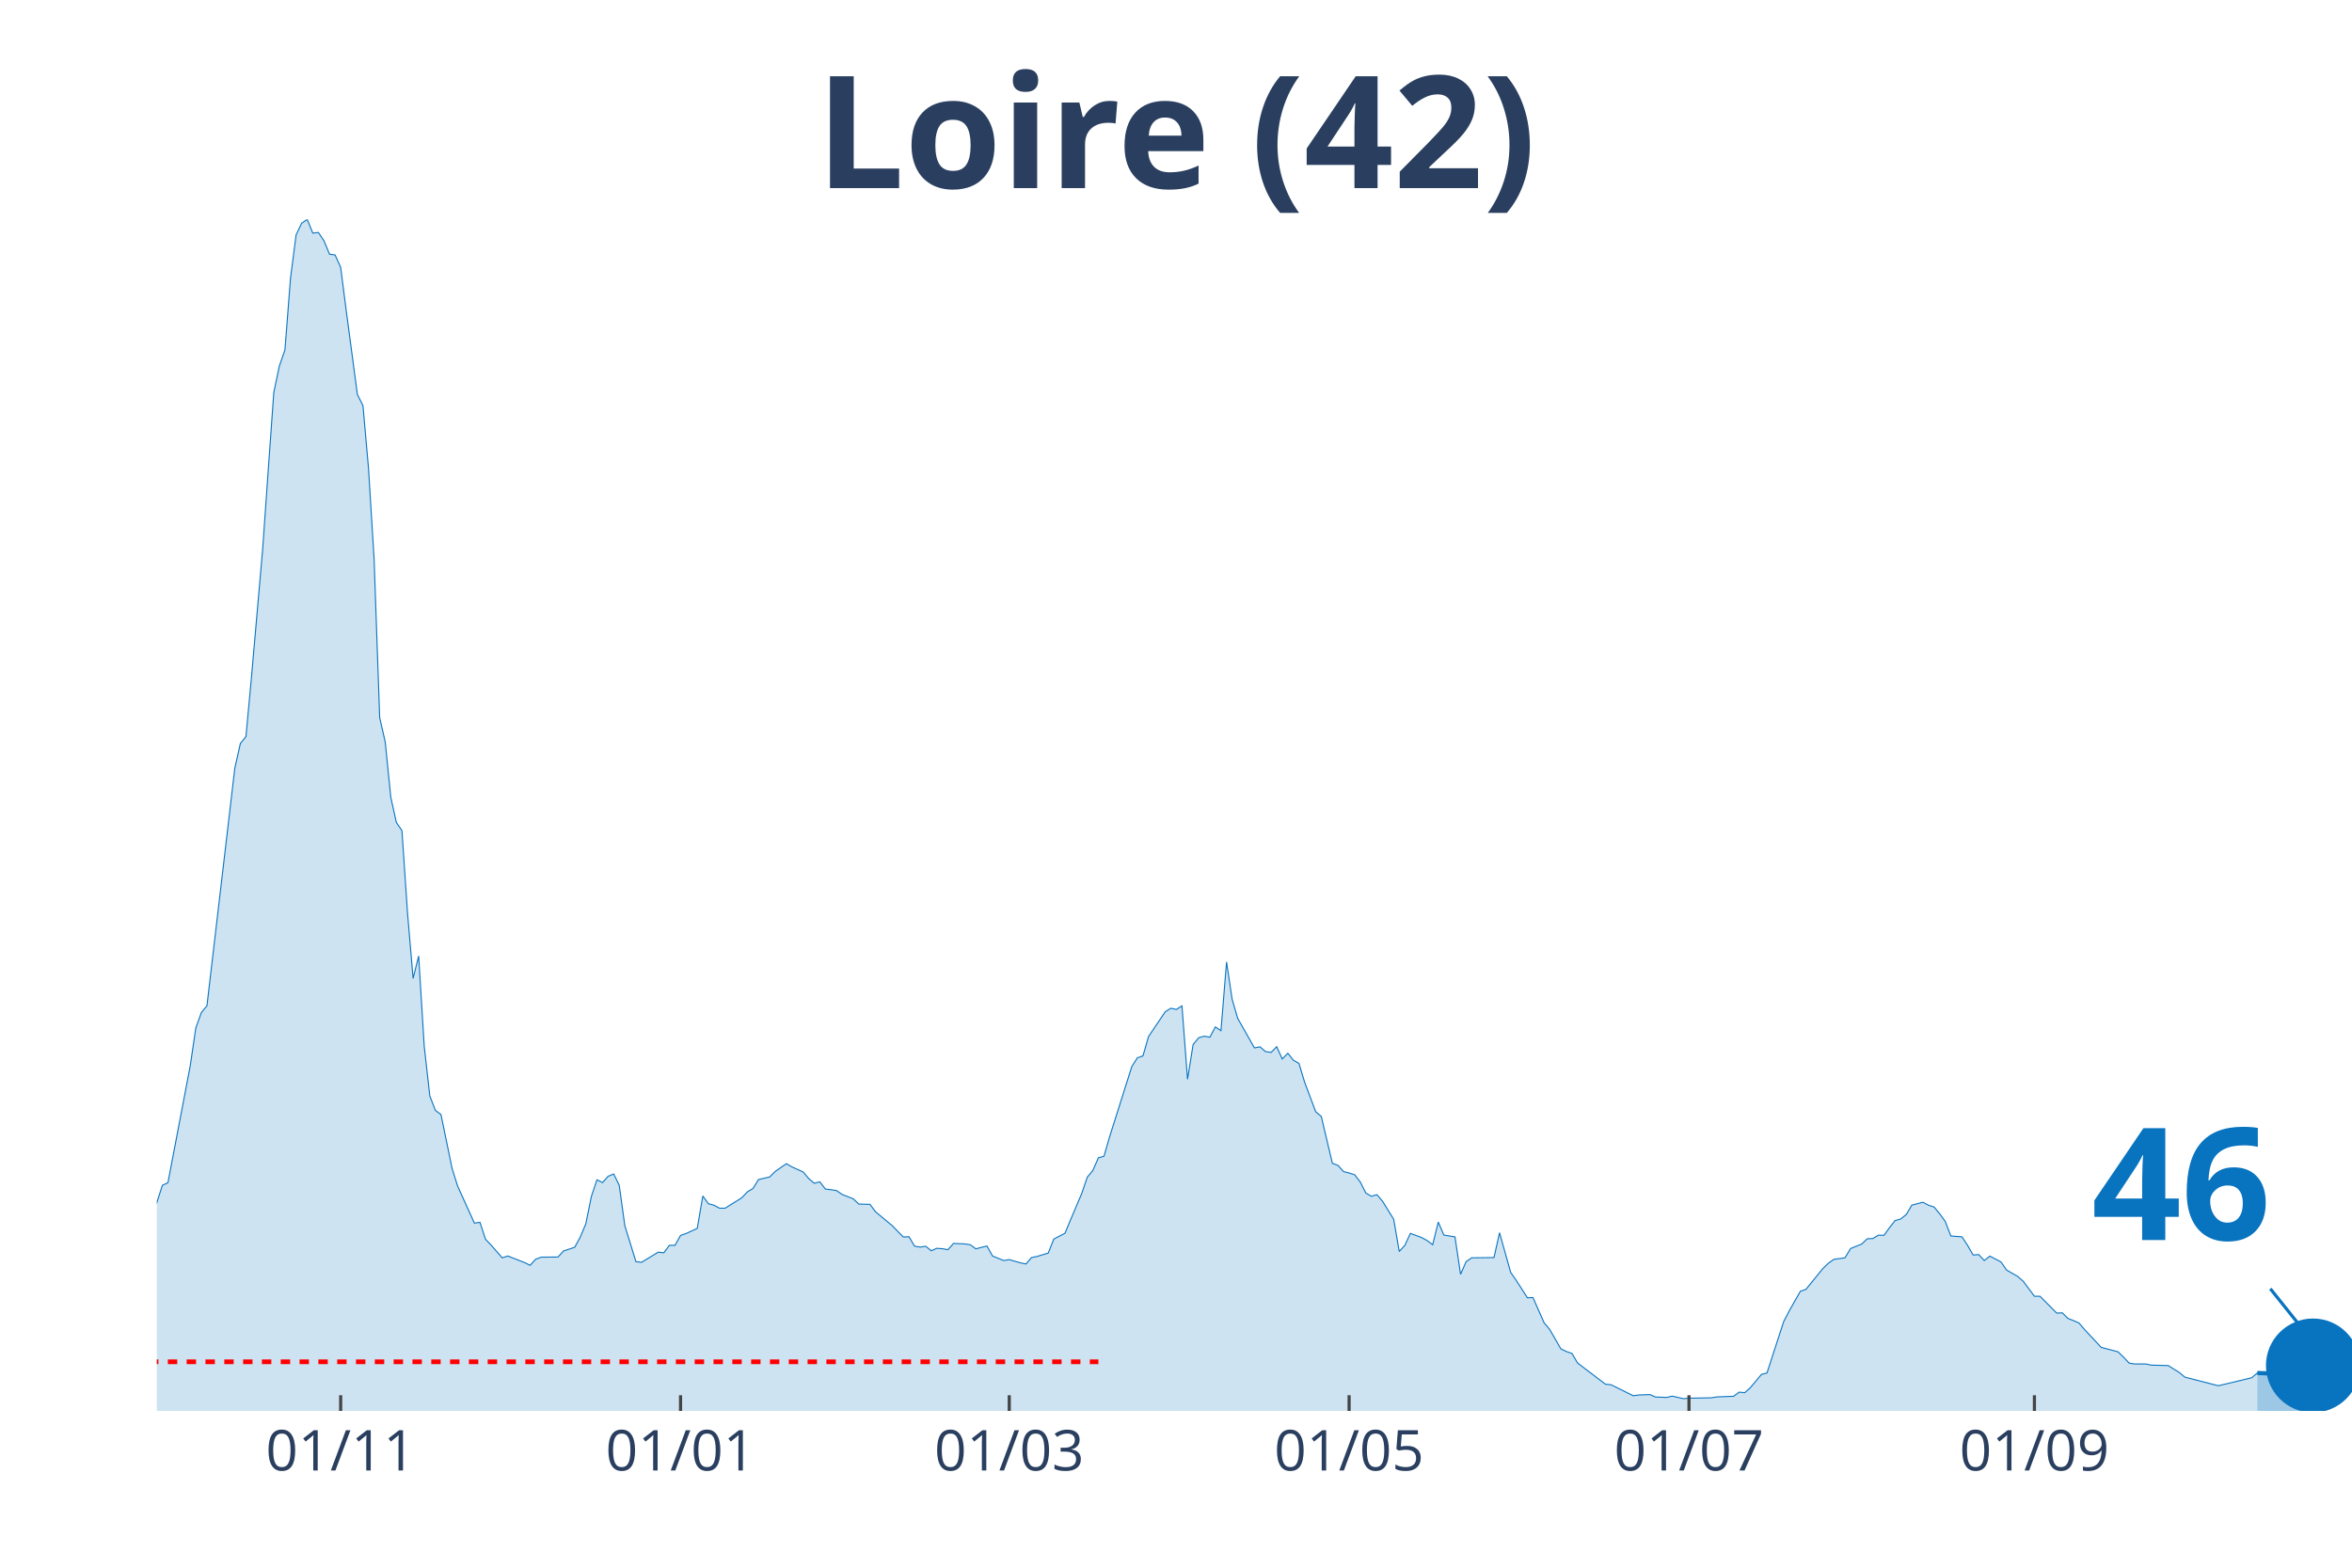
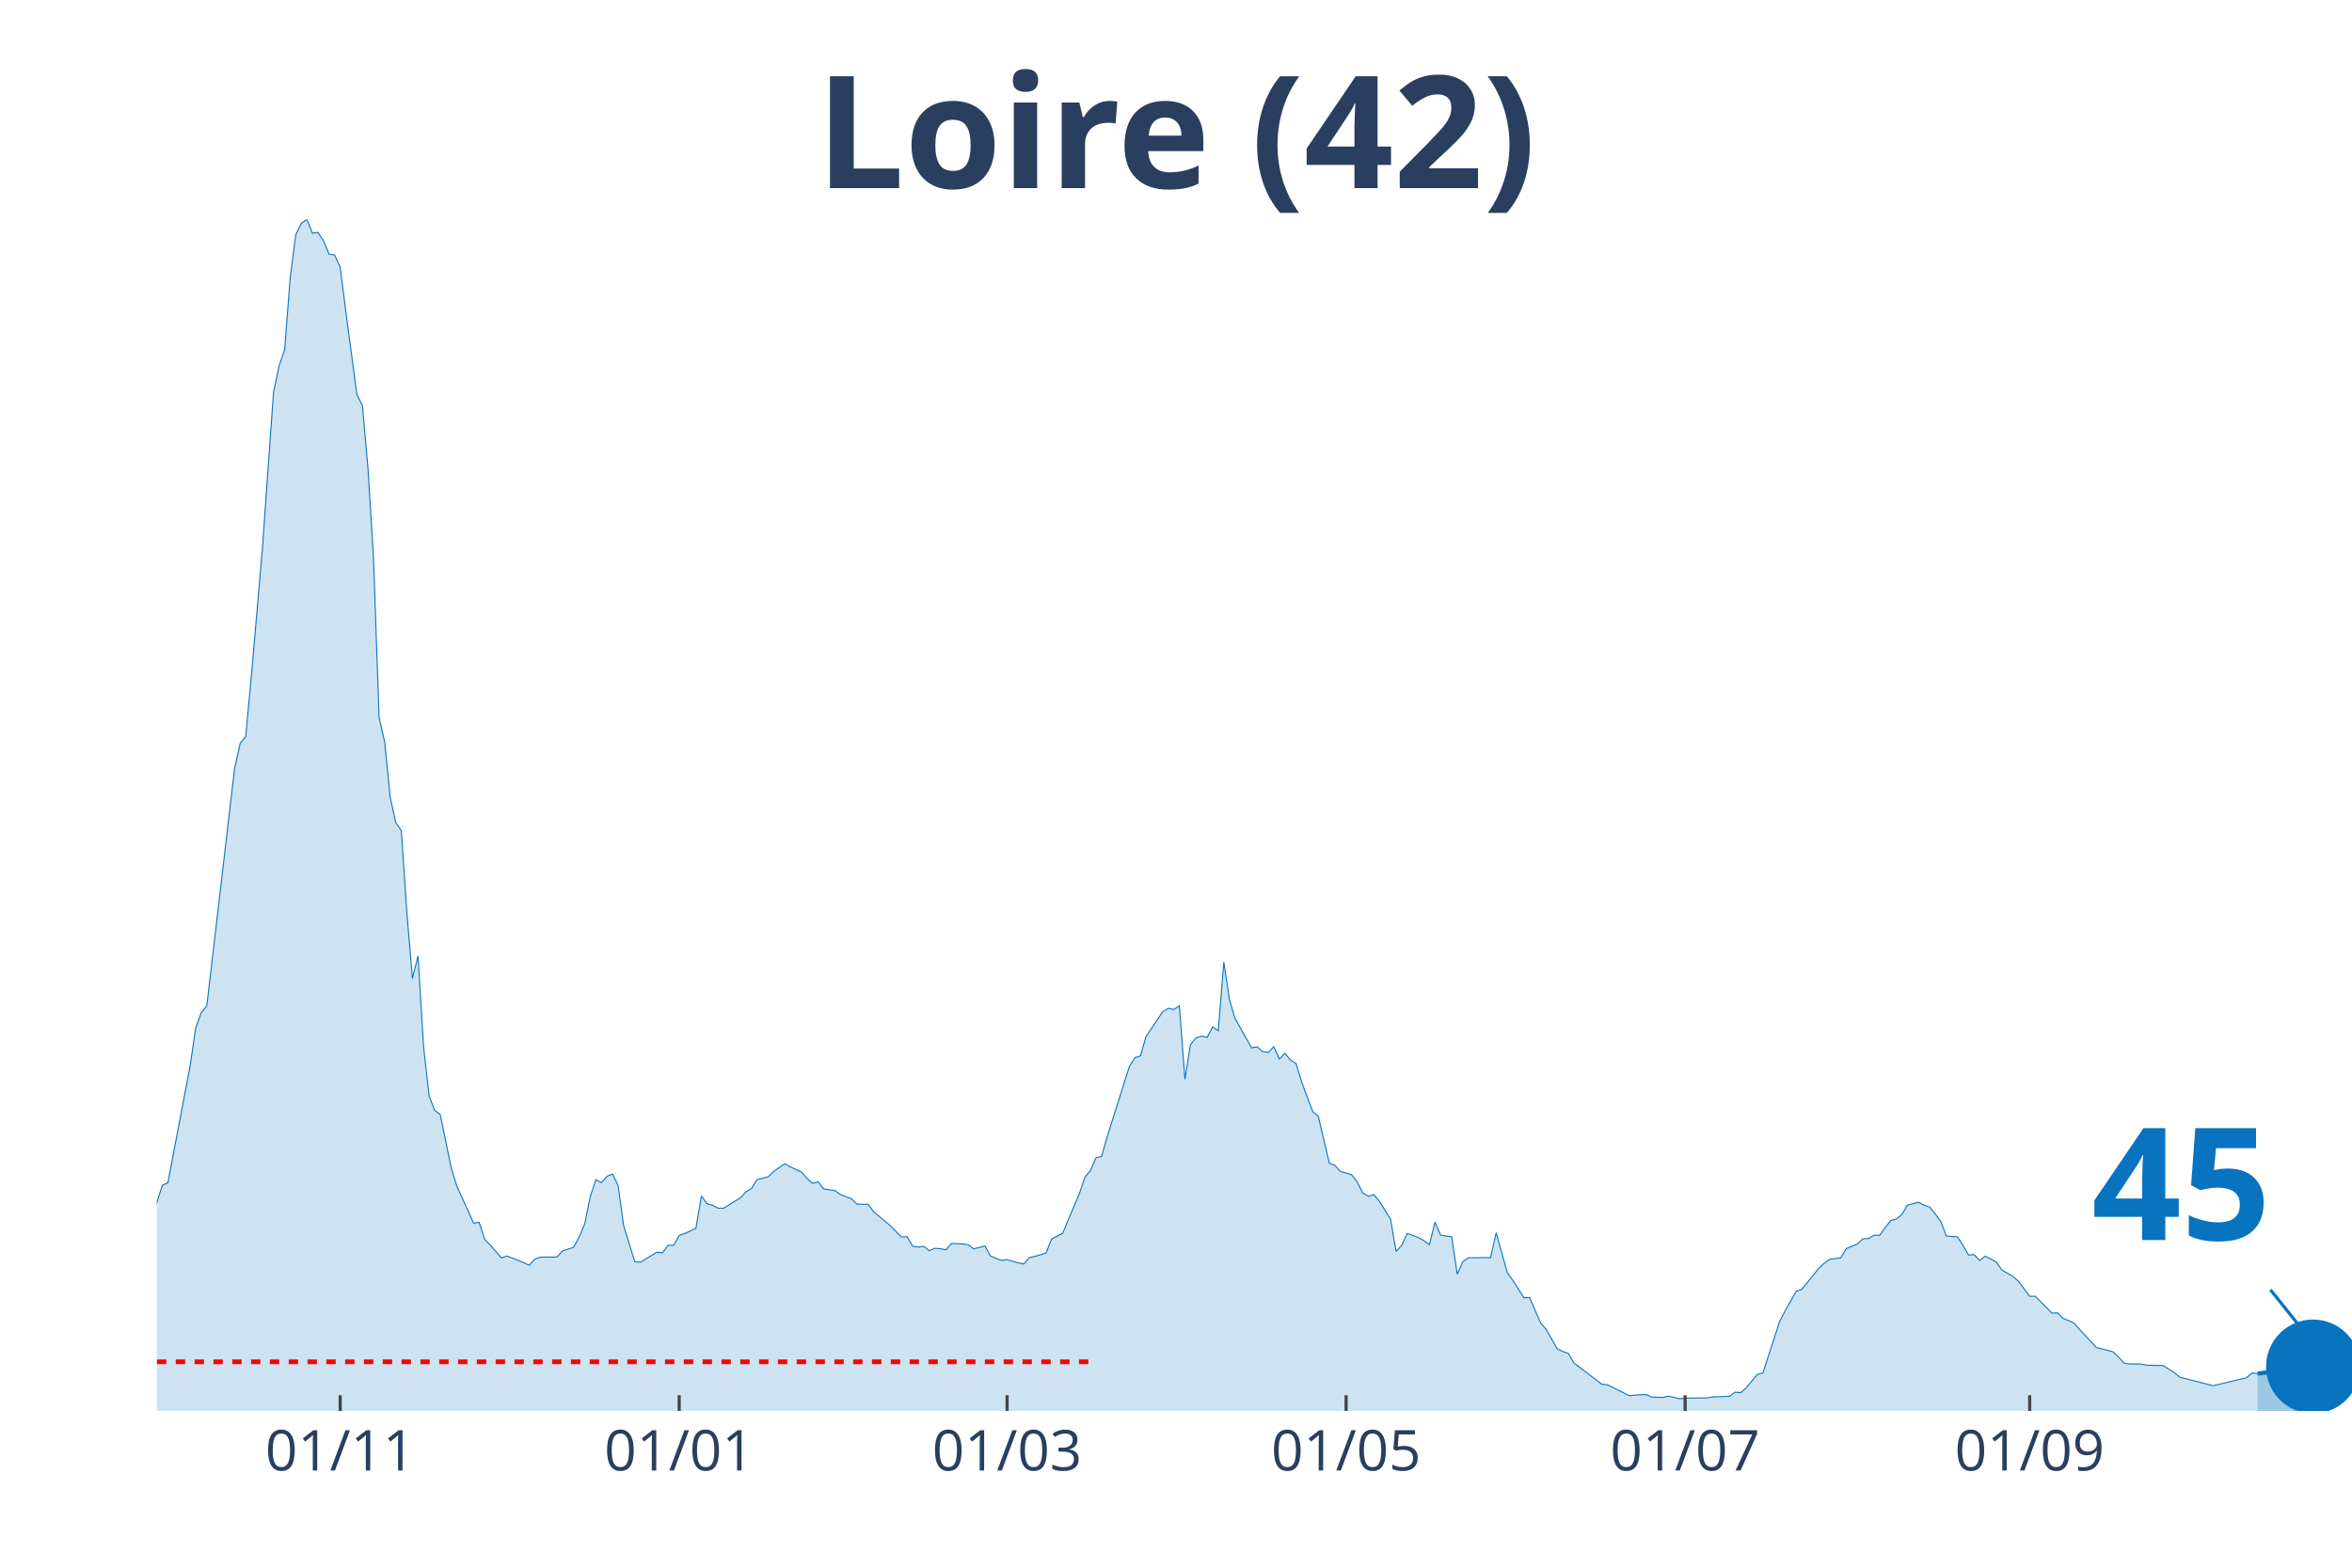
<svg xmlns="http://www.w3.org/2000/svg" class="main-svg" width="1125" height="750" style="" viewBox="0 0 750 500">
  <rect x="0" y="0" width="750" height="500" style="fill: rgb(0, 0, 0); fill-opacity: 0;" />
-   <defs id="defs-680359">
+   <defs id="defs-bf7b92">
    <g class="clips">
-       <clipPath id="clip680359xyplot" class="plotclip">
+       <clipPath id="clipbf7b92xyplot" class="plotclip">
        <rect width="700" height="380" />
      </clipPath>
-       <clipPath class="axesclip" id="clip680359x">
+       <clipPath class="axesclip" id="clipbf7b92x">
        <rect x="50" y="0" width="700" height="500" />
      </clipPath>
-       <clipPath class="axesclip" id="clip680359y">
+       <clipPath class="axesclip" id="clipbf7b92y">
        <rect x="0" y="70" width="750" height="380" />
      </clipPath>
-       <clipPath class="axesclip" id="clip680359xy">
+       <clipPath class="axesclip" id="clipbf7b92xy">
        <rect x="50" y="70" width="700" height="380" />
      </clipPath>
    </g>
    <g class="gradients" />
  </defs>
  <g class="bglayer">
    <rect class="bg" x="50" y="70" width="700" height="380" style="fill: rgb(0, 0, 0); fill-opacity: 0; stroke-width: 0;" />
  </g>
  <g class="layer-below">
    <g class="imagelayer" />
    <g class="shapelayer" />
  </g>
  <g class="cartesianlayer">
    <g class="subplot xy">
      <g class="layer-subplot">
        <g class="shapelayer" />
        <g class="imagelayer" />
      </g>
      <g class="gridlayer">
        <g class="x">
-           <path class="xgrid crisp" transform="translate(108.63,0)" d="M0,70v380" style="stroke: rgb(255, 255, 255); stroke-opacity: 1; stroke-width: 1px;" />
-           <path class="xgrid crisp" transform="translate(217.01,0)" d="M0,70v380" style="stroke: rgb(255, 255, 255); stroke-opacity: 1; stroke-width: 1px;" />
-           <path class="xgrid crisp" transform="translate(321.83,0)" d="M0,70v380" style="stroke: rgb(255, 255, 255); stroke-opacity: 1; stroke-width: 1px;" />
-           <path class="xgrid crisp" transform="translate(430.2,0)" d="M0,70v380" style="stroke: rgb(255, 255, 255); stroke-opacity: 1; stroke-width: 1px;" />
-           <path class="xgrid crisp" transform="translate(538.58,0)" d="M0,70v380" style="stroke: rgb(255, 255, 255); stroke-opacity: 1; stroke-width: 1px;" />
-           <path class="xgrid crisp" transform="translate(648.73,0)" d="M0,70v380" style="stroke: rgb(255, 255, 255); stroke-opacity: 1; stroke-width: 1px;" />
+           <path class="xgrid crisp" transform="translate(108.48,0)" d="M0,70v380" style="stroke: rgb(255, 255, 255); stroke-opacity: 1; stroke-width: 1px;" />
+           <path class="xgrid crisp" transform="translate(216.58,0)" d="M0,70v380" style="stroke: rgb(255, 255, 255); stroke-opacity: 1; stroke-width: 1px;" />
+           <path class="xgrid crisp" transform="translate(321.14,0)" d="M0,70v380" style="stroke: rgb(255, 255, 255); stroke-opacity: 1; stroke-width: 1px;" />
+           <path class="xgrid crisp" transform="translate(429.24,0)" d="M0,70v380" style="stroke: rgb(255, 255, 255); stroke-opacity: 1; stroke-width: 1px;" />
+           <path class="xgrid crisp" transform="translate(537.34,0)" d="M0,70v380" style="stroke: rgb(255, 255, 255); stroke-opacity: 1; stroke-width: 1px;" />
+           <path class="xgrid crisp" transform="translate(647.22,0)" d="M0,70v380" style="stroke: rgb(255, 255, 255); stroke-opacity: 1; stroke-width: 1px;" />
        </g>
        <g class="y" />
      </g>
      <g class="zerolinelayer" />
      <path class="xlines-below" />
      <path class="ylines-below" />
      <g class="overlines-below" />
      <g class="xaxislayer-below" />
      <g class="yaxislayer-below" />
      <g class="overaxes-below" />
-       <g class="plot" transform="translate(50, 70)" clip-path="url('#clip680359xyplot')">
+       <g class="plot" transform="translate(50, 70)" clip-path="url('#clipbf7b92xyplot')">
        <g class="scatterlayer mlayer">
-           <g class="trace scatter trace4b7498" style="stroke-miterlimit: 2;">
+           <g class="trace scatter trace1d9c9d" style="stroke-miterlimit: 2;">
            <g class="fills">
              <g>
-                 <path class="js-fill" d="M669.8,380L-241.62,380L-241.62,378.69L-143.91,379.06L-142.13,379.22L-120.81,377.05L-119.04,376.64L-104.82,376.15L-103.05,376.43L-95.94,376.92L-94.16,376.31L-67.51,371.31L-65.74,370.24L-60.41,366.31L-58.63,366.43L-46.19,362.53L-44.42,360.81L-37.31,347.94L-35.53,346.5L-33.76,346.13L-31.98,342.85L-26.65,338.26L-24.87,335.84L-21.32,335.19L-19.54,332.19L-14.21,330.43L-12.44,329.28L-7.11,328.95L-5.33,327.27L-3.55,321.74L-1.78,319.11L1.78,308.04L3.55,307.22L10.66,269.95L12.44,257.86L14.21,252.94L15.99,250.8L24.87,175.08L26.65,167.12L28.43,164.91L30.2,145.88L33.76,105.13L35.53,80.03L37.31,55.15L39.09,46.7L40.86,41.62L42.64,18.7L44.42,4.92L46.19,1.19L47.97,0L49.75,4.35L51.52,4.14L53.3,6.77L55.08,11.07L56.85,11.32L58.63,15.25L60.41,29.15L63.96,55.8L65.74,59.37L67.51,79.38L69.29,108.24L71.07,158.84L72.84,166.67L74.62,184.3L76.4,192.34L78.17,194.92L79.95,221.2L81.73,242.07L83.5,234.9L85.28,263.76L87.06,279.55L88.83,284.14L90.61,285.45L94.16,302.67L95.94,308.33L101.27,320.1L103.05,319.85L104.82,325.26L106.6,327.11L110.15,331.17L111.93,330.59L117.26,332.68L119.04,333.55L120.81,331.62L122.59,330.96L127.92,330.92L129.7,328.99L133.25,327.81L135.03,324.57L136.8,320.34L138.58,311.57L140.36,306.28L142.13,307.18L143.91,305.17L145.69,304.43L147.46,308.04L149.24,320.92L152.79,332.4L154.57,332.6L159.9,329.36L161.68,329.57L163.45,327.19L165.23,327.19L167.01,324.03L168.78,323.42L172.34,321.78L174.11,311.45L175.89,313.91L177.66,314.4L179.44,315.34L181.22,315.34L186.55,312.02L188.32,310.13L190.1,309.07L191.88,306.2L195.43,305.38L197.21,303.61L200.76,301.15L202.54,302.18L206.09,303.78L207.87,305.87L209.64,307.39L211.42,306.94L213.2,309.23L214.97,309.44L216.75,309.72L218.53,310.95L222.08,312.35L223.86,314.03L227.41,314.11L229.19,316.49L234.52,320.92L236.29,322.76L238.07,324.53L239.85,324.44L241.62,327.44L243.4,327.76L245.18,327.48L246.95,328.91L248.73,328.13L250.51,328.26L252.28,328.58L254.06,326.58L257.61,326.74L259.39,326.99L261.17,328.3L262.94,327.85L264.72,327.4L266.5,330.59L270.05,332.03L271.83,331.74L275.38,332.77L277.16,333.14L278.93,331.09L280.71,330.72L284.26,329.65L286.04,325.18L289.59,323.34L291.37,319.07L294.92,310.71L296.7,305.46L298.48,303.33L300.25,299.27L302.03,298.78L303.81,292.63L310.91,270.16L312.69,267.37L314.47,266.75L316.24,260.6L321.57,252.69L323.35,251.58L325.13,251.95L326.9,250.8L328.68,274.22L330.46,263.15L332.23,260.97L334.01,260.48L335.79,260.81L337.56,257.53L339.34,258.72L341.12,236.82L342.89,248.67L344.67,254.78L350,264.21L351.78,263.88L353.55,265.4L355.33,265.65L357.11,263.84L358.88,267.74L360.66,265.93L362.44,268.15L364.21,269.17L365.99,275.08L369.54,284.55L371.32,286.07L374.87,301.03L376.65,301.69L378.43,303.66L380.2,304.11L381.98,304.68L383.76,306.98L385.53,310.5L387.31,311.53L389.09,311.04L390.86,313.13L394.42,318.87L396.19,329.16L397.97,327.19L399.75,323.38L403.3,324.69L405.08,325.67L406.85,326.99L408.63,319.77L410.41,323.91L412.18,324.2L413.96,324.48L415.74,336.42L417.51,332.4L419.29,331.17L426.4,331.09L428.17,323.17L431.73,335.84L433.5,338.38L437.06,343.92L438.83,343.84L442.39,351.91L444.16,354.01L447.72,360.2L449.49,361.06L451.27,361.67L453.05,364.71L461.93,371.47L463.71,371.64L470.81,375.16L472.59,374.92L476.14,374.79L477.92,375.57L481.47,375.69L483.25,375.28L486.8,376.1L488.58,375.94L495.69,375.82L497.46,375.53L502.79,375.33L504.57,374.01L506.35,374.18L508.12,372.62L511.68,368.36L513.45,367.9L518.78,351.5L520.56,348.06L524.11,341.83L525.89,341.21L531.22,334.65L532.99,332.93L534.77,331.66L536.55,331.41L538.32,331.17L540.1,328.22L543.65,326.78L545.43,325.1L547.21,325.02L548.98,323.95L550.76,323.99L552.54,321.53L554.31,319.28L556.09,318.79L557.87,317.35L559.64,314.36L563.2,313.45L564.97,314.4L566.75,314.97L568.53,317.15L570.3,319.56L572.08,324.2L575.63,324.48L577.41,327.19L579.19,330.27L580.96,330.14L582.74,332.03L584.52,330.63L588.07,332.48L589.85,335.06L593.4,337.11L595.18,338.67L598.73,343.43L600.51,343.43L605.84,348.8L607.61,348.72L609.39,350.48L611.17,351.18L612.94,351.96L614.72,354.05L620.05,359.75L621.83,360.2L625.38,361.14L627.16,362.86L628.93,364.75L630.71,365.03L634.26,365.03L636.04,365.4L639.59,365.49L641.37,365.53L644.92,367.74L646.7,369.22L657.36,371.96L659.14,371.55L668.02,369.42L669.8,367.9" style="fill: rgb(8, 115, 191); fill-opacity: 0.2; stroke-width: 0;" />
+                 <path class="js-fill" d="M669.87,380L-241.01,380L-241.01,378.69L-143.54,379.06L-141.77,379.22L-120.51,377.05L-118.73,376.64L-104.56,376.15L-102.78,376.43L-95.7,376.92L-93.92,376.31L-67.34,371.31L-65.57,370.24L-60.25,366.31L-58.48,366.43L-46.08,362.53L-44.3,360.81L-37.22,347.94L-35.44,346.5L-33.67,346.13L-31.9,342.85L-26.58,338.26L-24.81,335.84L-21.27,335.19L-19.49,332.19L-14.18,330.43L-12.41,329.28L-7.09,328.95L-5.32,327.27L-3.54,321.74L-1.77,319.11L1.77,308.04L3.54,307.22L10.63,269.95L12.41,257.86L14.18,252.94L15.95,250.8L24.81,175.08L26.58,167.12L28.35,164.91L30.13,145.88L33.67,105.13L35.44,80.03L37.22,55.15L38.99,46.7L40.76,41.62L42.53,18.7L44.3,4.92L46.08,1.19L47.85,0L49.62,4.35L51.39,4.14L53.16,6.77L54.94,11.07L56.71,11.32L58.48,15.25L60.25,29.15L63.8,55.8L65.57,59.37L67.34,79.38L69.11,108.24L70.89,158.84L72.66,166.67L74.43,184.3L76.2,192.34L77.97,194.92L79.75,221.2L81.52,242.07L83.29,234.9L85.06,263.76L86.84,279.55L88.61,284.14L90.38,285.45L93.92,302.67L95.7,308.33L101.01,320.1L102.78,319.85L104.56,325.26L106.33,327.11L109.87,331.17L111.65,330.59L116.96,332.68L118.73,333.55L120.51,331.62L122.28,330.96L127.59,330.92L129.37,328.99L132.91,327.81L134.68,324.57L136.46,320.34L138.23,311.57L140,306.28L141.77,307.18L143.54,305.17L145.32,304.43L147.09,308.04L148.86,320.92L152.41,332.4L154.18,332.6L159.49,329.36L161.27,329.57L163.04,327.19L164.81,327.19L166.58,324.03L168.35,323.42L171.9,321.78L173.67,311.45L175.44,313.91L177.22,314.4L178.99,315.34L180.76,315.34L186.08,312.02L187.85,310.13L189.62,309.07L191.39,306.2L194.94,305.38L196.71,303.61L200.25,301.15L202.03,302.18L205.57,303.78L207.34,305.87L209.11,307.39L210.89,306.94L212.66,309.23L214.43,309.44L216.2,309.72L217.97,310.95L221.52,312.35L223.29,314.03L226.84,314.11L228.61,316.49L233.92,320.92L235.7,322.76L237.47,324.53L239.24,324.44L241.01,327.44L242.78,327.76L244.56,327.48L246.33,328.91L248.1,328.13L249.87,328.26L251.65,328.58L253.42,326.58L256.96,326.74L258.73,326.99L260.51,328.3L262.28,327.85L264.05,327.4L265.82,330.59L269.37,332.03L271.14,331.74L274.68,332.77L276.46,333.14L278.23,331.09L280,330.72L283.54,329.65L285.32,325.18L288.86,323.34L290.63,319.07L294.18,310.71L295.95,305.46L297.72,303.33L299.49,299.27L301.27,298.78L303.04,292.63L310.13,270.16L311.9,267.37L313.67,266.75L315.44,260.6L320.76,252.69L322.53,251.58L324.3,251.95L326.08,250.8L327.85,274.22L329.62,263.15L331.39,260.97L333.16,260.48L334.94,260.81L336.71,257.53L338.48,258.72L340.25,236.82L342.03,248.67L343.8,254.78L349.11,264.21L350.89,263.88L352.66,265.4L354.43,265.65L356.2,263.84L357.97,267.74L359.75,265.93L361.52,268.15L363.29,269.17L365.06,275.08L368.61,284.55L370.38,286.07L373.92,301.03L375.7,301.69L377.47,303.66L379.24,304.11L381.01,304.68L382.78,306.98L384.56,310.5L386.33,311.53L388.1,311.04L389.87,313.13L393.42,318.87L395.19,329.16L396.96,327.19L398.73,323.38L402.28,324.69L404.05,325.67L405.82,326.99L407.59,319.77L409.37,323.91L411.14,324.2L412.91,324.48L414.68,336.42L416.46,332.4L418.23,331.17L425.32,331.09L427.09,323.17L430.63,335.84L432.41,338.38L435.95,343.92L437.72,343.84L441.27,351.91L443.04,354.01L446.58,360.2L448.35,361.06L450.13,361.67L451.9,364.71L460.76,371.47L462.53,371.64L469.62,375.16L471.39,374.92L474.94,374.79L476.71,375.57L480.25,375.69L482.03,375.28L485.57,376.1L487.34,375.94L494.43,375.82L496.2,375.53L501.52,375.33L503.29,374.01L505.06,374.18L506.84,372.62L510.38,368.36L512.15,367.9L517.47,351.5L519.24,348.06L522.78,341.83L524.56,341.21L529.87,334.65L531.65,332.93L533.42,331.66L535.19,331.41L536.96,331.17L538.73,328.22L542.28,326.78L544.05,325.1L545.82,325.02L547.59,323.95L549.37,323.99L551.14,321.53L552.91,319.28L554.68,318.79L556.46,317.35L558.23,314.36L561.77,313.45L563.54,314.4L565.32,314.97L567.09,317.15L568.86,319.56L570.63,324.2L574.18,324.48L575.95,327.19L577.72,330.27L579.49,330.14L581.27,332.03L583.04,330.63L586.58,332.48L588.35,335.06L591.9,337.11L593.67,338.67L597.22,343.43L598.99,343.43L604.3,348.8L606.08,348.72L607.85,350.48L609.62,351.18L611.39,351.96L613.16,354.05L618.48,359.75L620.25,360.2L623.8,361.14L625.57,362.86L627.34,364.75L629.11,365.03L632.66,365.03L634.43,365.4L637.97,365.49L639.75,365.53L643.29,367.74L645.06,369.22L655.7,371.96L657.47,371.55L666.33,369.42L668.1,367.9L669.87,368.11" style="fill: rgb(8, 115, 191); fill-opacity: 0.2; stroke-width: 0;" />
              </g>
            </g>
            <g class="errorbars" />
            <g class="lines">
-               <path class="js-line" d="M-241.62,378.69L-143.91,379.06L-142.13,379.22L-120.81,377.05L-119.04,376.64L-104.82,376.15L-103.05,376.43L-95.94,376.92L-94.16,376.31L-67.51,371.31L-65.74,370.24L-60.41,366.31L-58.63,366.43L-46.19,362.53L-44.42,360.81L-37.31,347.94L-35.53,346.5L-33.76,346.13L-31.98,342.85L-26.65,338.26L-24.87,335.84L-21.32,335.19L-19.54,332.19L-14.21,330.43L-12.44,329.28L-7.11,328.95L-5.33,327.27L-3.55,321.74L-1.78,319.11L1.78,308.04L3.55,307.22L10.66,269.95L12.44,257.86L14.21,252.94L15.99,250.8L24.87,175.08L26.65,167.12L28.43,164.91L30.2,145.88L33.76,105.13L35.53,80.03L37.31,55.15L39.09,46.7L40.86,41.62L42.64,18.7L44.42,4.92L46.19,1.19L47.97,0L49.75,4.35L51.52,4.14L53.3,6.77L55.08,11.07L56.85,11.32L58.63,15.25L60.41,29.15L63.96,55.8L65.74,59.37L67.51,79.38L69.29,108.24L71.07,158.84L72.84,166.67L74.62,184.3L76.4,192.34L78.17,194.92L79.95,221.2L81.73,242.07L83.5,234.9L85.28,263.76L87.06,279.55L88.83,284.14L90.61,285.45L94.16,302.67L95.94,308.33L101.27,320.1L103.05,319.85L104.82,325.26L106.6,327.11L110.15,331.17L111.93,330.59L117.26,332.68L119.04,333.55L120.81,331.62L122.59,330.96L127.92,330.92L129.7,328.99L133.25,327.81L135.03,324.57L136.8,320.34L138.58,311.57L140.36,306.28L142.13,307.18L143.91,305.17L145.69,304.43L147.46,308.04L149.24,320.92L152.79,332.4L154.57,332.6L159.9,329.36L161.68,329.57L163.45,327.19L165.23,327.19L167.01,324.03L168.78,323.42L172.34,321.78L174.11,311.45L175.89,313.91L177.66,314.4L179.44,315.34L181.22,315.34L186.55,312.02L188.32,310.13L190.1,309.07L191.88,306.2L195.43,305.38L197.21,303.61L200.76,301.15L202.54,302.18L206.09,303.78L207.87,305.87L209.64,307.39L211.42,306.94L213.2,309.23L214.97,309.44L216.75,309.72L218.53,310.95L222.08,312.35L223.86,314.03L227.41,314.11L229.19,316.49L234.52,320.92L236.29,322.76L238.07,324.53L239.85,324.44L241.62,327.44L243.4,327.76L245.18,327.48L246.95,328.91L248.73,328.13L250.51,328.26L252.28,328.58L254.06,326.58L257.61,326.74L259.39,326.99L261.17,328.3L262.94,327.85L264.72,327.4L266.5,330.59L270.05,332.03L271.83,331.74L275.38,332.77L277.16,333.14L278.93,331.09L280.71,330.72L284.26,329.65L286.04,325.18L289.59,323.34L291.37,319.07L294.92,310.71L296.7,305.46L298.48,303.33L300.25,299.27L302.03,298.78L303.81,292.63L310.91,270.16L312.69,267.37L314.47,266.75L316.24,260.6L321.57,252.69L323.35,251.58L325.13,251.95L326.9,250.8L328.68,274.22L330.46,263.15L332.23,260.97L334.01,260.48L335.79,260.81L337.56,257.53L339.34,258.72L341.12,236.82L342.89,248.67L344.67,254.78L350,264.21L351.78,263.88L353.55,265.4L355.33,265.65L357.11,263.84L358.88,267.74L360.66,265.93L362.44,268.15L364.21,269.17L365.99,275.08L369.54,284.55L371.32,286.07L374.87,301.03L376.65,301.69L378.43,303.66L380.2,304.11L381.98,304.68L383.76,306.98L385.53,310.5L387.31,311.53L389.09,311.04L390.86,313.13L394.42,318.87L396.19,329.16L397.97,327.19L399.75,323.38L403.3,324.69L405.08,325.67L406.85,326.99L408.63,319.77L410.41,323.91L412.18,324.2L413.96,324.48L415.74,336.42L417.51,332.4L419.29,331.17L426.4,331.09L428.17,323.17L431.73,335.84L433.5,338.38L437.06,343.92L438.83,343.84L442.39,351.91L444.16,354.01L447.72,360.2L449.49,361.06L451.27,361.67L453.05,364.71L461.93,371.47L463.71,371.64L470.81,375.16L472.59,374.92L476.14,374.79L477.92,375.57L481.47,375.69L483.25,375.28L486.8,376.1L488.58,375.94L495.69,375.82L497.46,375.53L502.79,375.33L504.57,374.01L506.35,374.18L508.12,372.62L511.68,368.36L513.45,367.9L518.78,351.5L520.56,348.06L524.11,341.83L525.89,341.21L531.22,334.65L532.99,332.93L534.77,331.66L536.55,331.41L538.32,331.17L540.1,328.22L543.65,326.78L545.43,325.1L547.21,325.02L548.98,323.95L550.76,323.99L552.54,321.53L554.31,319.28L556.09,318.79L557.87,317.35L559.64,314.36L563.2,313.45L564.97,314.4L566.75,314.97L568.53,317.15L570.3,319.56L572.08,324.2L575.63,324.48L577.41,327.19L579.19,330.27L580.96,330.14L582.74,332.03L584.52,330.63L588.07,332.48L589.85,335.06L593.4,337.11L595.18,338.67L598.73,343.43L600.51,343.43L605.84,348.8L607.61,348.72L609.39,350.48L611.17,351.18L612.94,351.96L614.72,354.05L620.05,359.75L621.83,360.2L625.38,361.14L627.16,362.86L628.93,364.75L630.71,365.03L634.26,365.03L636.04,365.4L639.59,365.49L641.37,365.53L644.92,367.74L646.7,369.22L657.36,371.96L659.14,371.55L668.02,369.42L669.8,367.9" style="vector-effect: non-scaling-stroke; fill: none; stroke: rgb(8, 115, 191); stroke-opacity: 1; stroke-width: 0.5px; opacity: 1;" />
+               <path class="js-line" d="M-241.01,378.69L-143.54,379.06L-141.77,379.22L-120.51,377.05L-118.73,376.64L-104.56,376.15L-102.78,376.43L-95.7,376.92L-93.92,376.31L-67.34,371.31L-65.57,370.24L-60.25,366.31L-58.48,366.43L-46.08,362.53L-44.3,360.81L-37.22,347.94L-35.44,346.5L-33.67,346.13L-31.9,342.85L-26.58,338.26L-24.81,335.84L-21.27,335.19L-19.49,332.19L-14.18,330.43L-12.41,329.28L-7.09,328.95L-5.32,327.27L-3.54,321.74L-1.77,319.11L1.77,308.04L3.54,307.22L10.63,269.95L12.41,257.86L14.18,252.94L15.95,250.8L24.81,175.08L26.58,167.12L28.35,164.91L30.13,145.88L33.67,105.13L35.44,80.03L37.22,55.15L38.99,46.7L40.76,41.62L42.53,18.7L44.3,4.92L46.08,1.19L47.85,0L49.62,4.35L51.39,4.14L53.16,6.77L54.94,11.07L56.71,11.32L58.48,15.25L60.25,29.15L63.8,55.8L65.57,59.37L67.34,79.38L69.11,108.24L70.89,158.84L72.66,166.67L74.43,184.3L76.2,192.34L77.97,194.92L79.75,221.2L81.52,242.07L83.29,234.9L85.06,263.76L86.84,279.55L88.61,284.14L90.38,285.45L93.92,302.67L95.7,308.33L101.01,320.1L102.78,319.85L104.56,325.26L106.33,327.11L109.87,331.17L111.65,330.59L116.96,332.68L118.73,333.55L120.51,331.62L122.28,330.96L127.59,330.92L129.37,328.99L132.91,327.81L134.68,324.57L136.46,320.34L138.23,311.57L140,306.28L141.77,307.18L143.54,305.17L145.32,304.43L147.09,308.04L148.86,320.92L152.41,332.4L154.18,332.6L159.49,329.36L161.27,329.57L163.04,327.19L164.81,327.19L166.58,324.03L168.35,323.42L171.9,321.78L173.67,311.45L175.44,313.91L177.22,314.4L178.99,315.34L180.76,315.34L186.08,312.02L187.85,310.13L189.62,309.07L191.39,306.2L194.94,305.38L196.71,303.61L200.25,301.15L202.03,302.18L205.57,303.78L207.34,305.87L209.11,307.39L210.89,306.94L212.66,309.23L214.43,309.44L216.2,309.72L217.97,310.95L221.52,312.35L223.29,314.03L226.84,314.11L228.61,316.49L233.92,320.92L235.7,322.76L237.47,324.53L239.24,324.44L241.01,327.44L242.78,327.76L244.56,327.48L246.33,328.91L248.1,328.13L249.87,328.26L251.65,328.58L253.42,326.58L256.96,326.74L258.73,326.99L260.51,328.3L262.28,327.85L264.05,327.4L265.82,330.59L269.37,332.03L271.14,331.74L274.68,332.77L276.46,333.14L278.23,331.09L280,330.72L283.54,329.65L285.32,325.18L288.86,323.34L290.63,319.07L294.18,310.71L295.95,305.46L297.72,303.33L299.49,299.27L301.27,298.78L303.04,292.63L310.13,270.16L311.9,267.37L313.67,266.75L315.44,260.6L320.76,252.69L322.53,251.58L324.3,251.95L326.08,250.8L327.85,274.22L329.62,263.15L331.39,260.97L333.16,260.48L334.94,260.81L336.71,257.53L338.48,258.72L340.25,236.82L342.03,248.67L343.8,254.78L349.11,264.21L350.89,263.88L352.66,265.4L354.43,265.65L356.2,263.84L357.97,267.74L359.75,265.93L361.52,268.15L363.29,269.17L365.06,275.08L368.61,284.55L370.38,286.07L373.92,301.03L375.7,301.69L377.47,303.66L379.24,304.11L381.01,304.68L382.78,306.98L384.56,310.5L386.33,311.53L388.1,311.04L389.87,313.13L393.42,318.87L395.19,329.16L396.96,327.19L398.73,323.38L402.28,324.69L404.05,325.67L405.82,326.99L407.59,319.77L409.37,323.91L411.14,324.2L412.91,324.48L414.68,336.42L416.46,332.4L418.23,331.17L425.32,331.09L427.09,323.17L430.63,335.84L432.41,338.38L435.95,343.92L437.72,343.84L441.27,351.91L443.04,354.01L446.58,360.2L448.35,361.06L450.13,361.67L451.9,364.71L460.76,371.47L462.53,371.64L469.62,375.16L471.39,374.92L474.94,374.79L476.71,375.57L480.25,375.69L482.03,375.28L485.57,376.1L487.34,375.94L494.43,375.82L496.2,375.53L501.52,375.33L503.29,374.01L505.06,374.18L506.84,372.62L510.38,368.36L512.15,367.9L517.47,351.5L519.24,348.06L522.78,341.83L524.56,341.21L529.87,334.65L531.65,332.93L533.42,331.66L535.19,331.41L536.96,331.17L538.73,328.22L542.28,326.78L544.05,325.1L545.82,325.02L547.59,323.95L549.37,323.99L551.14,321.53L552.91,319.28L554.68,318.79L556.46,317.35L558.23,314.36L561.77,313.45L563.54,314.4L565.32,314.97L567.09,317.15L568.86,319.56L570.63,324.2L574.18,324.48L575.95,327.19L577.72,330.27L579.49,330.14L581.27,332.03L583.04,330.63L586.58,332.48L588.35,335.06L591.9,337.11L593.67,338.67L597.22,343.43L598.99,343.43L604.3,348.8L606.08,348.72L607.85,350.48L609.62,351.18L611.39,351.96L613.16,354.05L618.48,359.75L620.25,360.2L623.8,361.14L625.57,362.86L627.34,364.75L629.11,365.03L632.66,365.03L634.43,365.4L637.97,365.49L639.75,365.53L643.29,367.74L645.06,369.22L655.7,371.96L657.47,371.55L666.33,369.42L668.1,367.9L669.87,368.11" style="vector-effect: non-scaling-stroke; fill: none; stroke: rgb(8, 115, 191); stroke-opacity: 1; stroke-width: 0.5px; opacity: 1;" />
            </g>
            <g class="points" />
            <g class="text" />
          </g>
-           <g class="trace scatter trace32c578" style="stroke-miterlimit: 2;">
+           <g class="trace scatter trace126b31" style="stroke-miterlimit: 2;">
            <g class="fills">
              <g>
-                 <path class="js-fill" d="M687.56,380L669.8,380L669.8,367.9L675.13,368.11L676.9,367.74L680.46,366.51L682.23,367.21L684.01,365.85L685.79,365.53L687.56,365.53" style="fill: rgb(8, 115, 191); fill-opacity: 0.4; stroke-width: 0;" />
+                 <path class="js-fill" d="M687.59,380L669.87,380L669.87,368.11L676.96,367.13L678.73,366.51L680.51,367.21L682.28,365.85L685.82,365.53L687.59,365.85" style="fill: rgb(8, 115, 191); fill-opacity: 0.4; stroke-width: 0;" />
              </g>
            </g>
            <g class="errorbars" />
            <g class="lines">
-               <path class="js-line" d="M669.8,367.9L675.13,368.11L676.9,367.74L680.46,366.51L682.23,367.21L684.01,365.85L685.79,365.53L687.56,365.53" style="vector-effect: non-scaling-stroke; fill: none; stroke: rgb(8, 115, 191); stroke-opacity: 1; stroke-width: 2px; opacity: 1;" />
+               <path class="js-line" d="M669.87,368.11L676.96,367.13L678.73,366.51L680.51,367.21L682.28,365.85L685.82,365.53L687.59,365.85" style="vector-effect: non-scaling-stroke; fill: none; stroke: rgb(8, 115, 191); stroke-opacity: 1; stroke-width: 2px; opacity: 1;" />
            </g>
            <g class="points" />
            <g class="text" />
          </g>
-           <g class="trace scatter trace2599a0" style="stroke-miterlimit: 2; opacity: 1;">
+           <g class="trace scatter traceb68c57" style="stroke-miterlimit: 2; opacity: 1;">
            <g class="fills" />
            <g class="errorbars" />
            <g class="lines" />
            <g class="points">
-               <path class="point" transform="translate(687.56,365.53)" d="M15,0A15,15 0 1,1 0,-15A15,15 0 0,1 15,0Z" style="opacity: 1; stroke-width: 0px; fill: rgb(8, 115, 191); fill-opacity: 1;" />
+               <path class="point" transform="translate(687.59,365.85)" d="M15,0A15,15 0 1,1 0,-15A15,15 0 0,1 15,0Z" style="opacity: 1; stroke-width: 0px; fill: rgb(8, 115, 191); fill-opacity: 1;" />
            </g>
            <g class="text" />
          </g>
        </g>
      </g>
      <g class="overplot" />
      <path class="xlines-above crisp" style="fill: none; stroke-width: 1px; stroke: rgb(0, 0, 0); stroke-opacity: 0;" d="" />
      <path class="ylines-above crisp" style="fill: none;" d="M0,0" />
      <g class="overlines-above" />
      <g class="xaxislayer-above">
-         <path class="xtick ticks crisp" d="M0,450v-5" transform="translate(108.63,0)" style="stroke: rgb(68, 68, 68); stroke-opacity: 1; stroke-width: 1px;" />
-         <path class="xtick ticks crisp" d="M0,450v-5" transform="translate(217.01,0)" style="stroke: rgb(68, 68, 68); stroke-opacity: 1; stroke-width: 1px;" />
-         <path class="xtick ticks crisp" d="M0,450v-5" transform="translate(321.83,0)" style="stroke: rgb(68, 68, 68); stroke-opacity: 1; stroke-width: 1px;" />
-         <path class="xtick ticks crisp" d="M0,450v-5" transform="translate(430.2,0)" style="stroke: rgb(68, 68, 68); stroke-opacity: 1; stroke-width: 1px;" />
-         <path class="xtick ticks crisp" d="M0,450v-5" transform="translate(538.58,0)" style="stroke: rgb(68, 68, 68); stroke-opacity: 1; stroke-width: 1px;" />
-         <path class="xtick ticks crisp" d="M0,450v-5" transform="translate(648.73,0)" style="stroke: rgb(68, 68, 68); stroke-opacity: 1; stroke-width: 1px;" />
+         <path class="xtick ticks crisp" d="M0,450v-5" transform="translate(108.48,0)" style="stroke: rgb(68, 68, 68); stroke-opacity: 1; stroke-width: 1px;" />
+         <path class="xtick ticks crisp" d="M0,450v-5" transform="translate(216.58,0)" style="stroke: rgb(68, 68, 68); stroke-opacity: 1; stroke-width: 1px;" />
+         <path class="xtick ticks crisp" d="M0,450v-5" transform="translate(321.14,0)" style="stroke: rgb(68, 68, 68); stroke-opacity: 1; stroke-width: 1px;" />
+         <path class="xtick ticks crisp" d="M0,450v-5" transform="translate(429.24,0)" style="stroke: rgb(68, 68, 68); stroke-opacity: 1; stroke-width: 1px;" />
+         <path class="xtick ticks crisp" d="M0,450v-5" transform="translate(537.34,0)" style="stroke: rgb(68, 68, 68); stroke-opacity: 1; stroke-width: 1px;" />
+         <path class="xtick ticks crisp" d="M0,450v-5" transform="translate(647.22,0)" style="stroke: rgb(68, 68, 68); stroke-opacity: 1; stroke-width: 1px;" />
        <g class="xtick">
-           <text text-anchor="middle" x="0" y="469" transform="translate(108.63,0)" style="font-family: 'Open Sans', verdana, arial, sans-serif; font-size: 18px; fill: rgb(42, 63, 95); fill-opacity: 1; white-space: pre;">01/11</text>
+           <text text-anchor="middle" x="0" y="469" transform="translate(108.48,0)" style="font-family: 'Open Sans', verdana, arial, sans-serif; font-size: 18px; fill: rgb(42, 63, 95); fill-opacity: 1; white-space: pre;">01/11</text>
        </g>
        <g class="xtick">
-           <text text-anchor="middle" x="0" y="469" transform="translate(217.01,0)" style="font-family: 'Open Sans', verdana, arial, sans-serif; font-size: 18px; fill: rgb(42, 63, 95); fill-opacity: 1; white-space: pre;">01/01</text>
+           <text text-anchor="middle" x="0" y="469" transform="translate(216.58,0)" style="font-family: 'Open Sans', verdana, arial, sans-serif; font-size: 18px; fill: rgb(42, 63, 95); fill-opacity: 1; white-space: pre;">01/01</text>
        </g>
        <g class="xtick">
-           <text text-anchor="middle" x="0" y="469" transform="translate(321.83,0)" style="font-family: 'Open Sans', verdana, arial, sans-serif; font-size: 18px; fill: rgb(42, 63, 95); fill-opacity: 1; white-space: pre;">01/03</text>
+           <text text-anchor="middle" x="0" y="469" transform="translate(321.14,0)" style="font-family: 'Open Sans', verdana, arial, sans-serif; font-size: 18px; fill: rgb(42, 63, 95); fill-opacity: 1; white-space: pre;">01/03</text>
        </g>
        <g class="xtick">
-           <text text-anchor="middle" x="0" y="469" transform="translate(430.2,0)" style="font-family: 'Open Sans', verdana, arial, sans-serif; font-size: 18px; fill: rgb(42, 63, 95); fill-opacity: 1; white-space: pre;">01/05</text>
+           <text text-anchor="middle" x="0" y="469" transform="translate(429.24,0)" style="font-family: 'Open Sans', verdana, arial, sans-serif; font-size: 18px; fill: rgb(42, 63, 95); fill-opacity: 1; white-space: pre;">01/05</text>
        </g>
        <g class="xtick">
-           <text text-anchor="middle" x="0" y="469" transform="translate(538.58,0)" style="font-family: 'Open Sans', verdana, arial, sans-serif; font-size: 18px; fill: rgb(42, 63, 95); fill-opacity: 1; white-space: pre;">01/07</text>
+           <text text-anchor="middle" x="0" y="469" transform="translate(537.34,0)" style="font-family: 'Open Sans', verdana, arial, sans-serif; font-size: 18px; fill: rgb(42, 63, 95); fill-opacity: 1; white-space: pre;">01/07</text>
        </g>
        <g class="xtick">
-           <text text-anchor="middle" x="0" y="469" transform="translate(648.73,0)" style="font-family: 'Open Sans', verdana, arial, sans-serif; font-size: 18px; fill: rgb(42, 63, 95); fill-opacity: 1; white-space: pre;">01/09</text>
+           <text text-anchor="middle" x="0" y="469" transform="translate(647.22,0)" style="font-family: 'Open Sans', verdana, arial, sans-serif; font-size: 18px; fill: rgb(42, 63, 95); fill-opacity: 1; white-space: pre;">01/09</text>
        </g>
      </g>
      <g class="yaxislayer-above" />
      <g class="overaxes-above" />
    </g>
  </g>
  <g class="polarlayer" />
  <g class="ternarylayer" />
  <g class="geolayer" />
  <g class="funnelarealayer" />
  <g class="pielayer" />
  <g class="treemaplayer" />
  <g class="sunburstlayer" />
  <g class="glimages" />
-   <defs id="topdefs-680359">
+   <defs id="topdefs-bf7b92">
    <g class="clips" />
  </defs>
  <g class="layer-above">
    <g class="imagelayer" />
    <g class="shapelayer">
-       <path data-index="0" fill-rule="evenodd" d="M-948.48,434.32L350.25,434.32" clip-path="url('#clip680359xy')" style="opacity: 1; stroke: rgb(255, 0, 0); stroke-opacity: 1; fill: rgb(0, 0, 0); fill-opacity: 0; stroke-dasharray: 3px, 3px; stroke-width: 1.5px;" />
+       <path data-index="0" fill-rule="evenodd" d="M-945.95,434.32L349.49,434.32" clip-path="url('#clipbf7b92xy')" style="opacity: 1; stroke: rgb(255, 0, 0); stroke-opacity: 1; fill: rgb(0, 0, 0); fill-opacity: 0; stroke-dasharray: 3px, 3px; stroke-width: 1.5px;" />
    </g>
  </g>
  <g class="infolayer">
    <g class="g-gtitle">
      <text class="gtitle" x="375" y="25" text-anchor="middle" dy="0.7em" style="font-family: 'Open Sans', verdana, arial, sans-serif; font-size: 50px; fill: rgb(42, 63, 95); opacity: 1; font-weight: normal; white-space: pre;">
        <tspan style="font-weight:bold">Loire (42)</tspan>
      </text>
    </g>
    <g class="g-xtitle" />
    <g class="annotation" data-index="0" style="opacity: 1;">
-       <g class="annotation-text-g" transform="rotate(0,695.56,375.53)">
+       <g class="annotation-text-g" transform="rotate(0,695.59,375.85)">
        <g class="cursor-pointer" transform="translate(652, 340)">
          <rect class="bg" x="0.5" y="0.5" width="86" height="71" style="stroke-width: 1px; stroke: rgb(0, 0, 0); stroke-opacity: 0; fill: rgb(255, 255, 255); fill-opacity: 0.6;" />
          <text class="annotation-text" text-anchor="middle" x="43.531" y="55.5" style="font-family: 'Open Sans', verdana, arial, sans-serif; font-size: 50px; fill: rgb(8, 115, 191); fill-opacity: 1; white-space: pre;">
-             <tspan style="font-weight:bold">46 </tspan>
+             <tspan style="font-weight:bold">45 </tspan>
          </text>
        </g>
      </g>
      <g class="annotation-arrow-g" style="opacity: 1;">
-         <path d="M723.96,411.03L735.56,425.53" style="stroke-width: 1px; stroke: rgb(8, 115, 191); stroke-opacity: 1; stroke-dasharray: 0px, 0px, 18.569px, 18.569px;" />
+         <path d="M723.99,411.35L735.59,425.85" style="stroke-width: 1px; stroke: rgb(8, 115, 191); stroke-opacity: 1; stroke-dasharray: 0px, 0px, 18.569px, 18.569px;" />
      </g>
    </g>
  </g>
</svg>
